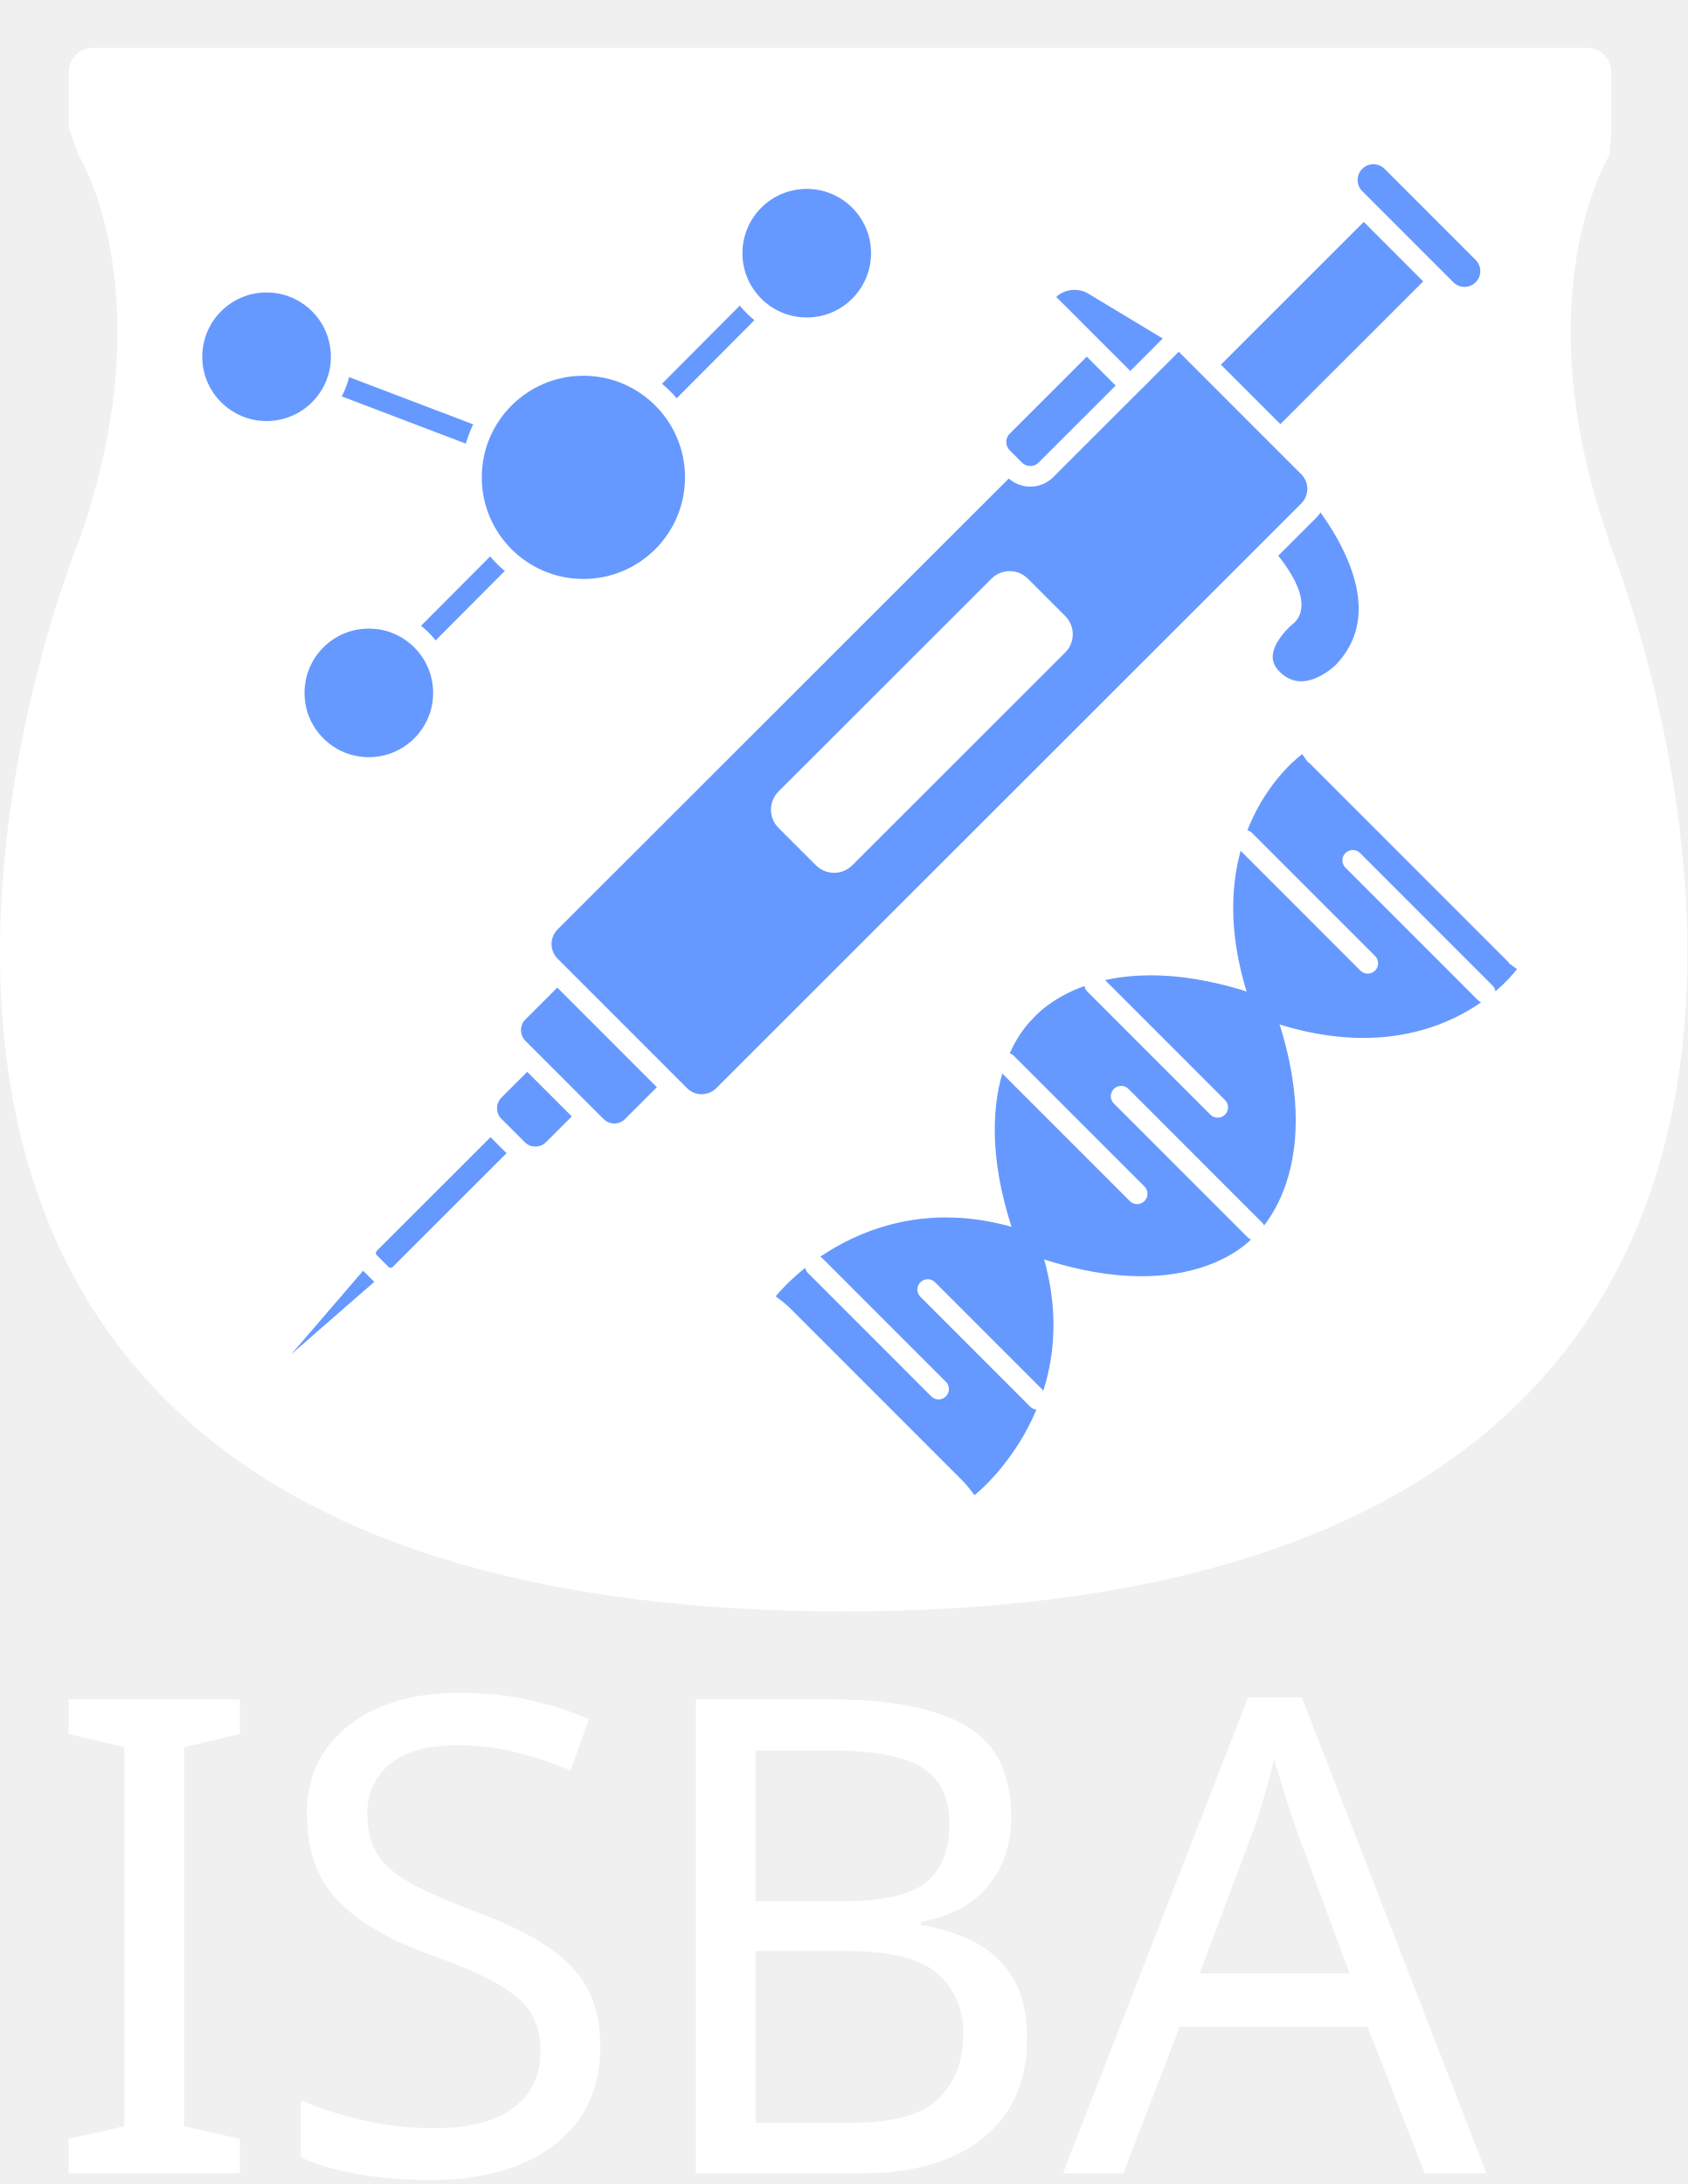
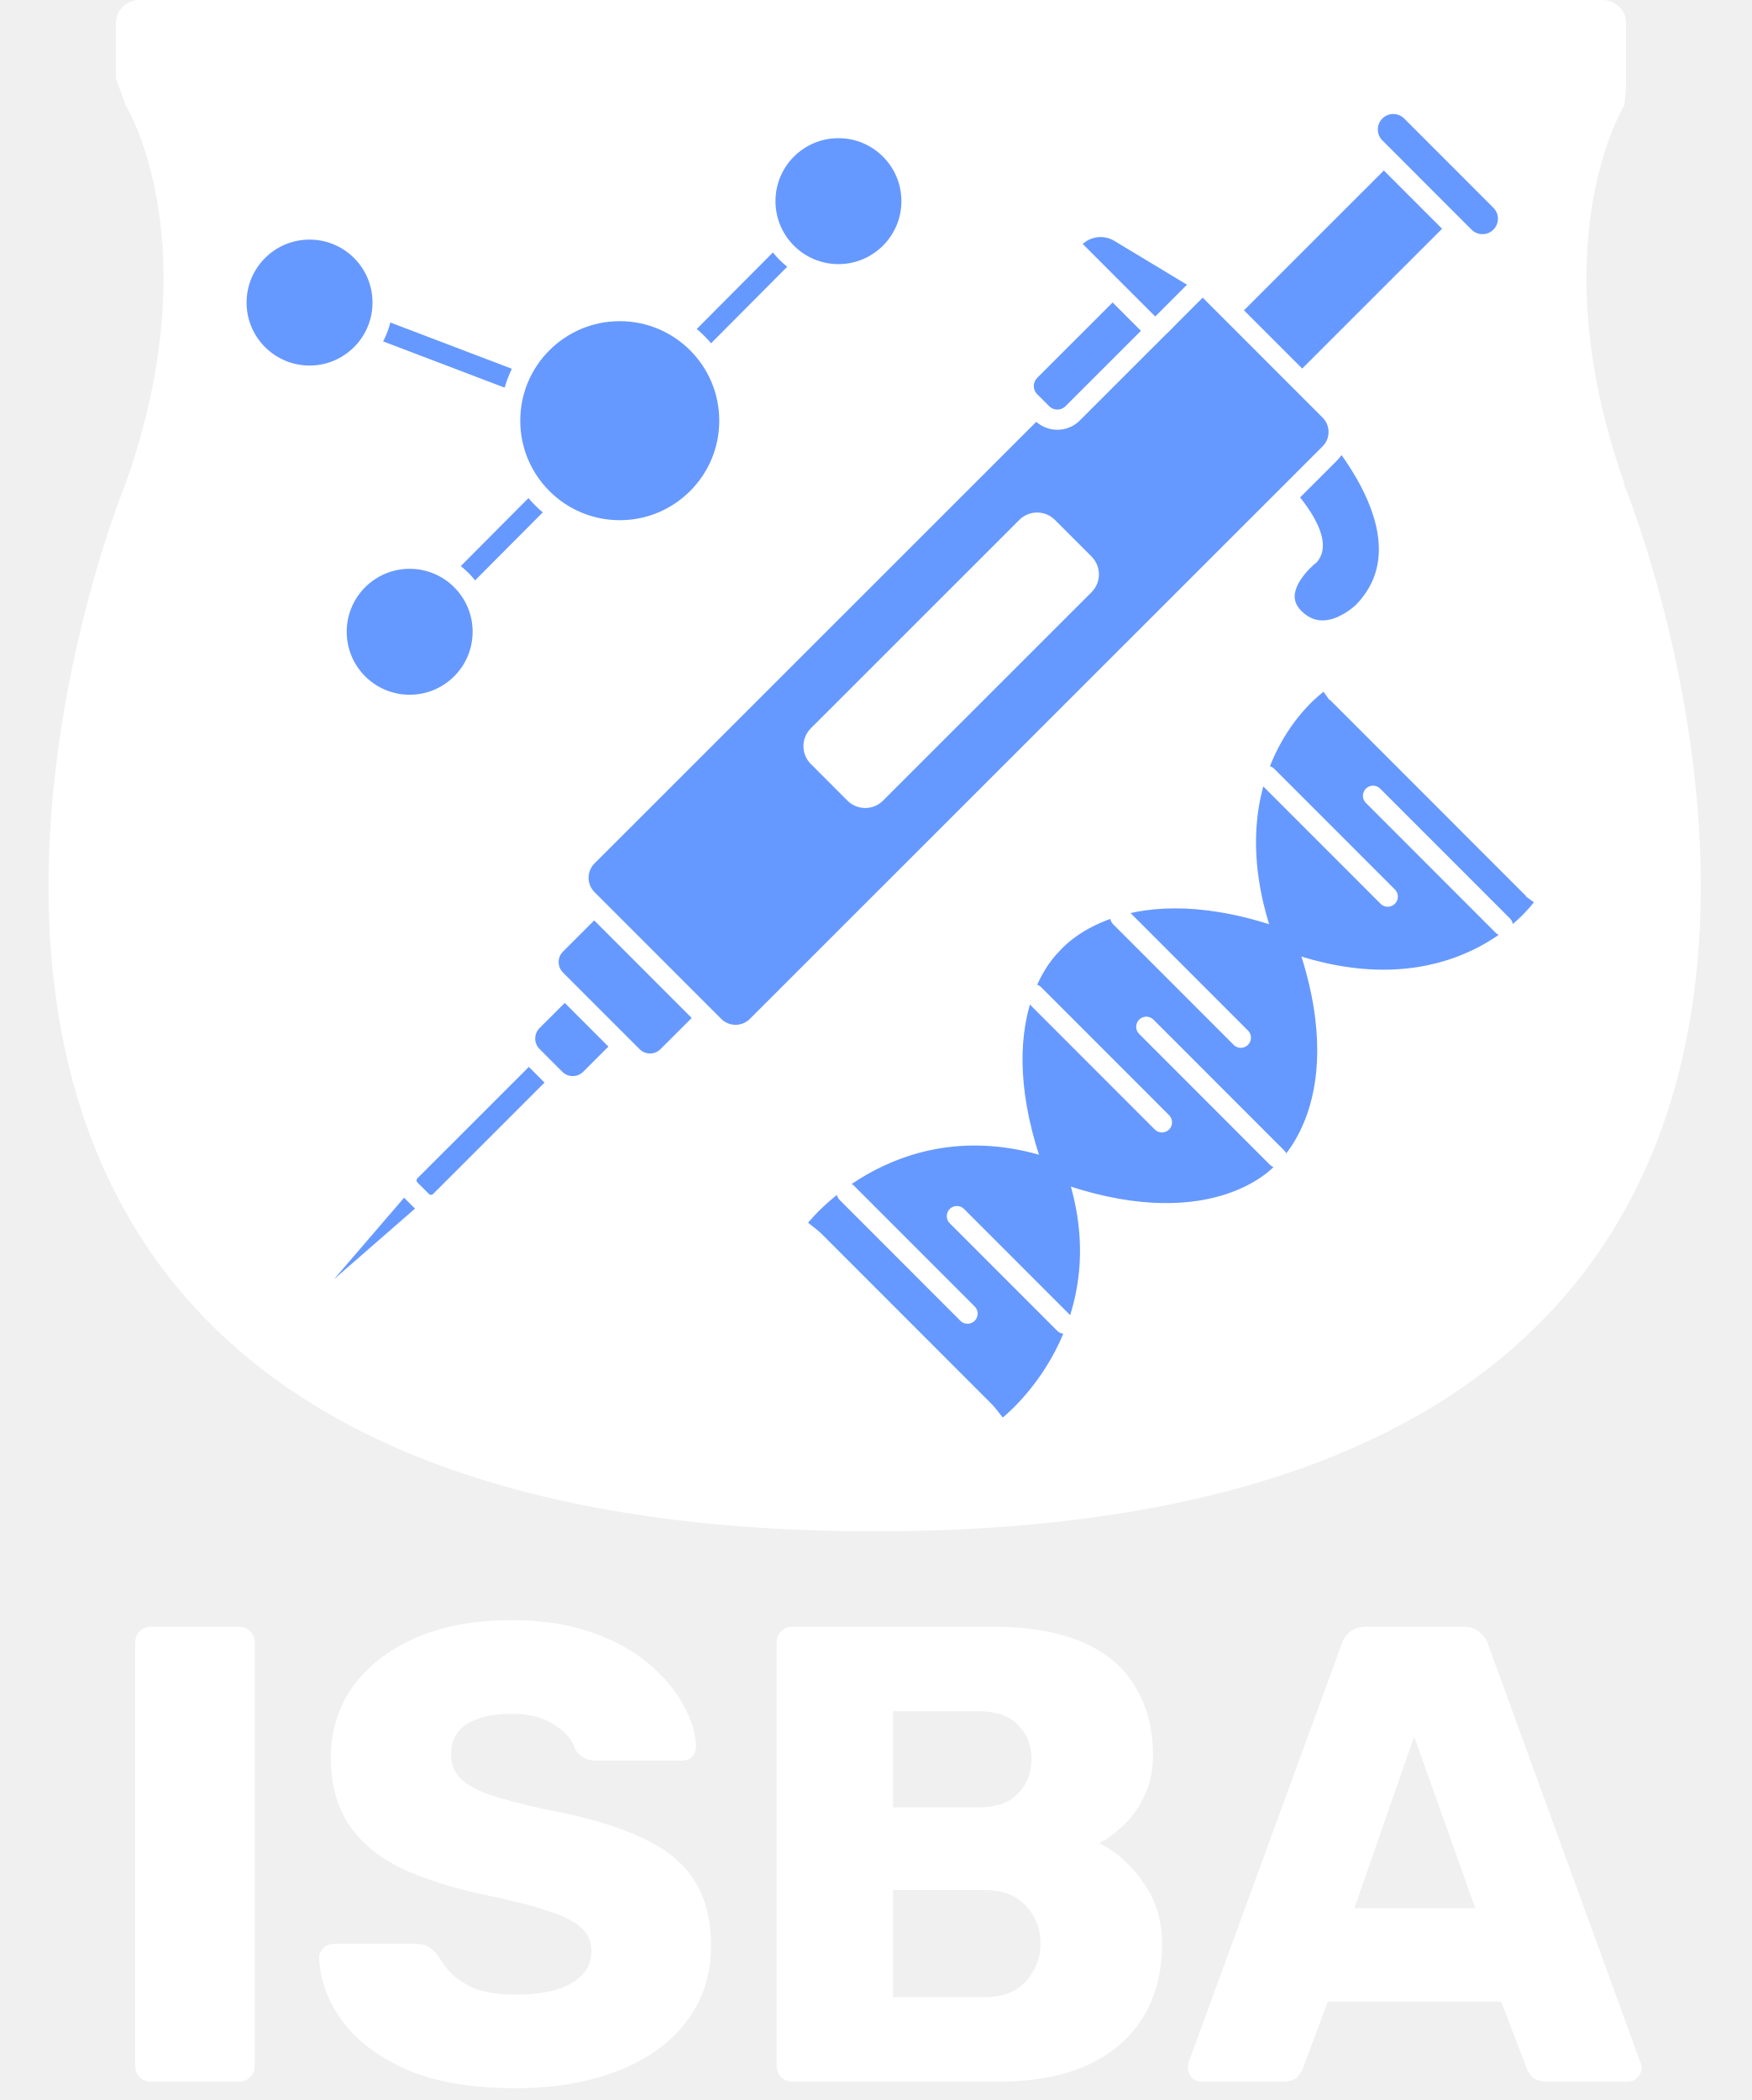
- <svg xmlns="http://www.w3.org/2000/svg" version="1.1" id="Layer_1" x="0px" y="0px" viewBox="0 0 2287.98 2961.59" style="enable-background:new 0 0 2287.98 2961.59;" xml:space="preserve">
-   <style type="text/css">
+ <svg xmlns="http://www.w3.org/2000/svg" version="1.1" id="Layer_1" x="0px" y="0px" viewBox="0 0 2425.03 2907.62" xml:space="preserve" width="2425.03" height="2907.62">
+   <defs id="defs75" />
+   <style type="text/css" id="style2">
	.st0{fill:#FFFFFF;}
	.st1{fill:none;stroke:#6699FF;stroke-width:28;stroke-miterlimit:10;}
	.st2{fill:#6699FF;stroke:#FFFFFF;stroke-width:28;stroke-miterlimit:10;}
	.st3{fill:#6699FF;}
	.st4{fill:#6699FF;stroke:#FFFFFF;stroke-width:8;stroke-miterlimit:10;}
	.st5{fill:#FFFFFF;stroke:#FFFFFF;stroke-width:28;stroke-miterlimit:10;}
	.st6{fill:none;stroke:#FFFFFF;stroke-width:28;stroke-linecap:round;stroke-miterlimit:10;}
	.st7{fill:none;}
- 	.st8{font-family:'Rubik-Bold';}
- 	.st9{font-size:900px;}
</style>
-   <path class="st0" d="M2184.64,183.3V97.41c0-17.99-14.58-32.57-32.57-32.57H125.78c-17.99,0-32.57,14.58-32.57,32.57v75.5  l13.51,37.64c0,0,118.26,189.73,0,523.75c0,0-598.03,1449.38,1037.27,1450.88c1635.3-1.5,1037.27-1450.88,1037.27-1450.88h0.95  c-118.26-334.02,0-523.75,0-523.75L2184.64,183.3z" />
-   <line class="st1" x1="361.44" y1="483.77" x2="791.02" y2="647.31" />
-   <line class="st1" x1="500.08" y1="939.58" x2="1165.1" y2="271.49" />
-   <circle class="st2" cx="500.08" cy="939.58" r="101.19" />
-   <circle class="st2" cx="1093.84" cy="343.34" r="101.19" />
-   <circle class="st2" cx="791.02" cy="647.31" r="151.79" />
-   <circle class="st2" cx="361.44" cy="483.77" r="101.19" />
-   <g>
-     <path class="st3" d="M1063.48,1766.2c0,0,123.64-157.42,332.95-80.3l-2.61-2.62c77.02,209.35-80.46,332.91-80.46,332.91" />
-     <path class="st3" d="M1712.68,1364.89c81.63,221.98-24.49,304.47-24.49,304.47s-82.44,93.66-291.76,16.54l-2.61-2.62   c-77.02-209.35,16.67-291.75,16.67-291.75s82.54-106.09,304.48-24.35L1712.68,1364.89z" />
-     <path class="st3" d="M1774.4,1033.78c0,0-145.33,103.77-61.72,331.11l2.29,2.29c227.3,83.71,331.14-61.57,331.14-61.57" />
+   <path class="st0" d="M 2251.85,118.46 V 32.57 C 2251.85,14.58 2237.27,0 2219.28,0 H 192.99 c -17.99,0 -32.57,14.58 -32.57,32.57 v 75.5 l 13.51,37.64 c 0,0 118.26,189.73 0,523.75 0,0 -598.03,1449.38 1037.27,1450.88 1635.3,-1.5 1037.27,-1450.88 1037.27,-1450.88 h 0.95 c -118.26,-334.02 0,-523.75 0,-523.75 z" id="path4" />
+   <line class="st1" x1="428.65" y1="418.93" x2="858.23" y2="582.47" id="line6" />
+   <line class="st1" x1="567.29" y1="874.74" x2="1232.31" y2="206.65" id="line8" />
+   <circle class="st2" cx="567.29" cy="874.74" r="101.19" id="circle10" />
+   <circle class="st2" cx="1161.05" cy="278.5" r="101.19" id="circle12" />
+   <circle class="st2" cx="858.23" cy="582.47" r="151.79" id="circle14" />
+   <circle class="st2" cx="428.65" cy="418.93" r="101.19" id="circle16" />
+   <g id="g24" transform="translate(767.29,1239.06)">
+     <path class="st3" d="m 363.4,462.3 c 0,0 123.64,-157.42 332.95,-80.3 l -2.61,-2.62 c 77.02,209.35 -80.46,332.91 -80.46,332.91" id="path18" />
+     <path class="st3" d="m 1012.6,60.99 c 81.63,221.98 -24.49,304.47 -24.49,304.47 0,0 -82.44,93.66 -291.76,16.54 l -2.61,-2.62 C 616.72,170.03 710.41,87.63 710.41,87.63 c 0,0 82.54,-106.09 304.48,-24.35 z" id="path20" />
+     <path class="st3" d="m 1074.32,-270.12 c 0,0 -145.33,103.77 -61.72,331.11 l 2.29,2.29 c 227.3,83.71 331.14,-61.57 331.14,-61.57" id="path22" />
  </g>
-   <path class="st2" d="M1758.27,634.61c0,0,169.6,166.2,62.4,277.28c0,0-50.17,50.25-93.4,10.93s16.82-87.55,16.82-87.55  s34.99-19.44-56.89-112.11" />
-   <path class="st2" d="M1960.9,370.18l-237.4,237.29c-7.48,7.47-19.59,7.47-27.07-0.01l-73.34-73.38c-7.47-7.48-7.47-19.59,0.01-27.07  l237.4-237.29c7.48-7.47,19.59-7.47,27.07,0.01l73.34,73.38C1968.38,350.59,1968.38,362.71,1960.9,370.18z" />
-   <polyline class="st4" points="519.61,1732.98 355.96,1875.68 501.87,1705.95 " />
-   <path class="st2" d="M765.07,1505.36L542.5,1727.83c-7.1,7.1-18.62,7.1-25.72-0.01l-15.79-15.8c-7.1-7.1-7.1-18.62,0.01-25.72  l222.56-222.47c7.1-7.1,18.62-7.1,25.72,0.01l15.79,15.8C772.17,1486.74,772.17,1498.26,765.07,1505.36z" />
-   <path class="st2" d="M848.24,1460.78l-97.97,97.92c-13.45,13.45-35.26,13.44-48.71-0.01l-31.54-31.55  c-13.45-13.45-13.44-35.26,0.01-48.71l97.97-97.92c13.45-13.45,35.26-13.44,48.71,0.01l31.54,31.55  C861.69,1425.53,861.69,1447.34,848.24,1460.78z" />
-   <path class="st2" d="M946.91,1437.82l-89.64,89.6c-13.45,13.45-35.26,13.44-48.71-0.01l-106.1-106.17  c-13.45-13.45-13.44-35.26,0.01-48.71l89.64-89.6c13.45-13.45,35.26-13.44,48.71,0.01l106.11,106.17  C960.37,1402.57,960.37,1424.37,946.91,1437.82z" />
-   <path class="st2" d="M1774.2,692.73l-793.07,792.71c-16.45,16.44-43.12,16.44-59.56-0.01l-175.41-175.48  c-16.44-16.45-16.43-43.12,0.02-59.56l793.08-792.71c16.45-16.44,43.12-16.44,59.56,0.01l175.4,175.48  C1790.66,649.62,1790.66,676.29,1774.2,692.73z" />
-   <path class="st2" d="M1546.07,509.29L1418.2,637.1c-11.74,11.74-30.78,11.73-42.52-0.01l-16.47-16.48  c-11.74-11.74-11.73-30.78,0.01-42.52l127.86-127.8c11.74-11.74,30.78-11.73,42.52,0.01l16.48,16.48  C1557.81,478.52,1557.81,497.56,1546.07,509.29z" />
-   <path class="st2" d="M1589.89,465.49l-48.69,48.67c-4.8,4.8-12.59,4.8-17.39,0L1421,411.3c-4.8-4.8-4.8-12.59,0-17.39l0,0  c16.21-16.2,41.27-19.53,61.14-8.13l107.45,64.77C1596.62,454.58,1595.62,459.76,1589.89,465.49z" />
-   <path class="st2" d="M2010.71,392.71L2010.71,392.71c-13.83,13.82-36.24,13.81-50.06-0.01l-123.52-123.58  c-13.82-13.83-13.81-36.24,0.01-50.06l0,0c13.83-13.82,36.24-13.81,50.06,0.01l123.52,123.58  C2024.54,356.48,2024.54,378.89,2010.71,392.71z" />
-   <path class="st5" d="M1434.42,874.87l-288.72,288.59c-8.16,8.16-21.39,8.15-29.54-0.01l-50.69-50.72  c-8.16-8.16-8.15-21.39,0.01-29.54L1354.2,794.6c8.16-8.16,21.39-8.15,29.54,0.01l50.69,50.72  C1442.58,853.49,1442.58,866.72,1434.42,874.87z" />
-   <g>
-     <path class="st1" d="M1773.74,1034.08c0,0-145.33,103.77-61.72,331.11c81.63,221.98-24.49,304.47-24.49,304.47   s-82.45,93.65-291.76,16.53s-332.95,80.3-332.95,80.3" />
-     <path class="st1" d="M2045.44,1305.91c0,0-103.83,145.28-331.14,61.57c-221.94-81.74-304.48,24.35-304.48,24.35   s-93.7,82.4-16.67,291.75s-80.46,332.91-80.46,332.91" />
-     <line class="st6" x1="1834.16" y1="1166.68" x2="2013.84" y2="1346.44" />
-     <line class="st6" x1="1854.48" y1="1306.28" x2="1687.64" y2="1139.37" />
-     <line class="st6" x1="1651.04" y1="1501.62" x2="1484.21" y2="1334.71" />
-     <line class="st6" x1="1520.17" y1="1486.52" x2="1701.3" y2="1667.73" />
-     <line class="st6" x1="1541.79" y1="1618.82" x2="1364.66" y2="1441.61" />
-     <line class="st6" x1="1257.88" y1="1748.68" x2="1406.68" y2="1897.55" />
-     <line class="st6" x1="1272.59" y1="1883.67" x2="1105.49" y2="1716.49" />
+   <path class="st2" d="m 1825.48,569.77 c 0,0 169.6,166.2 62.4,277.28 0,0 -50.17,50.25 -93.4,10.93 -43.23,-39.32 16.82,-87.55 16.82,-87.55 0,0 34.99,-19.44 -56.89,-112.11" id="path26" />
+   <path class="st2" d="m 2028.11,305.34 -237.4,237.29 c -7.48,7.47 -19.59,7.47 -27.07,-0.01 l -73.34,-73.38 c -7.47,-7.48 -7.47,-19.59 0.01,-27.07 l 237.4,-237.29 c 7.48,-7.47 19.59,-7.47 27.07,0.01 l 73.34,73.38 c 7.47,7.48 7.47,19.6 -0.01,27.07 z" id="path28" />
+   <polyline class="st4" points="-180.47,429.08 -344.12,571.78 -198.21,402.05 " id="polyline30" transform="translate(767.29,1239.06)" />
+   <path class="st2" d="m 832.28,1440.52 -222.57,222.47 c -7.1,7.1 -18.62,7.1 -25.72,-0.01 l -15.79,-15.8 c -7.1,-7.1 -7.1,-18.62 0.01,-25.72 l 222.56,-222.47 c 7.1,-7.1 18.62,-7.1 25.72,0.01 l 15.79,15.8 c 7.1,7.1 7.1,18.62 0,25.72 z" id="path32" />
+   <path class="st2" d="m 915.45,1395.94 -97.97,97.92 c -13.45,13.45 -35.26,13.44 -48.71,-0.01 l -31.54,-31.55 c -13.45,-13.45 -13.44,-35.26 0.01,-48.71 l 97.97,-97.92 c 13.45,-13.45 35.26,-13.44 48.71,0.01 l 31.54,31.55 c 13.44,13.46 13.44,35.27 -0.01,48.71 z" id="path34" />
+   <path class="st2" d="m 1014.12,1372.98 -89.64,89.6 c -13.45,13.45 -35.26,13.44 -48.71,-0.01 l -106.1,-106.17 c -13.45,-13.45 -13.44,-35.26 0.01,-48.71 l 89.64,-89.6 c 13.45,-13.45 35.26,-13.44 48.71,0.01 L 1014.14,1324.27 c 13.44,13.46 13.44,35.26 -0.02,48.71 z" id="path36" />
+   <path class="st2" d="m 1841.41,627.89 -793.07,792.71 c -16.45,16.44 -43.12,16.44 -59.56,-0.01 l -175.41,-175.48 c -16.44,-16.45 -16.43,-43.12 0.02,-59.56 L 1606.47,392.84 c 16.45,-16.44 43.12,-16.44 59.56,0.01 l 175.4,175.48 c 16.44,16.45 16.44,43.12 -0.02,59.56 z" id="path38" />
+   <path class="st2" d="m 1613.28,444.45 -127.87,127.81 c -11.74,11.74 -30.78,11.73 -42.52,-0.01 l -16.47,-16.48 c -11.74,-11.74 -11.73,-30.78 0.01,-42.52 l 127.86,-127.8 c 11.74,-11.74 30.78,-11.73 42.52,0.01 l 16.48,16.48 c 11.73,11.74 11.73,30.78 -0.01,42.51 z" id="path40" />
+   <path class="st2" d="m 1657.1,400.65 -48.69,48.67 c -4.8,4.8 -12.59,4.8 -17.39,0 L 1488.21,346.46 c -4.8,-4.8 -4.8,-12.59 0,-17.39 v 0 c 16.21,-16.2 41.27,-19.53 61.14,-8.13 l 107.45,64.77 c 7.03,4.03 6.03,9.21 0.3,14.94 z" id="path42" />
+   <path class="st2" d="m 2077.92,327.87 v 0 c -13.83,13.82 -36.24,13.81 -50.06,-0.01 L 1904.34,204.28 c -13.82,-13.83 -13.81,-36.24 0.01,-50.06 v 0 c 13.83,-13.82 36.24,-13.81 50.06,0.01 l 123.52,123.58 c 13.82,13.83 13.82,36.24 -0.01,50.06 z" id="path44" />
+   <path class="st5" d="m 1501.63,810.03 -288.72,288.59 c -8.16,8.16 -21.39,8.15 -29.54,-0.01 l -50.69,-50.72 c -8.16,-8.16 -8.15,-21.39 0.01,-29.54 l 288.72,-288.59 c 8.16,-8.16 21.39,-8.15 29.54,0.01 l 50.69,50.72 c 8.15,8.16 8.15,21.39 -0.01,29.54 z" id="path46" />
+   <g id="g66" transform="translate(767.29,1239.06)">
+     <path class="st1" d="m 1073.66,-269.82 c 0,0 -145.33,103.77 -61.72,331.11 81.63,221.98 -24.49,304.47 -24.49,304.47 0,0 -82.45,93.65 -291.76,16.53 -209.31,-77.12 -332.95,80.3 -332.95,80.3" id="path48" />
+     <path class="st1" d="m 1345.36,2.01 c 0,0 -103.83,145.28 -331.14,61.57 -221.94,-81.74 -304.48,24.35 -304.48,24.35 0,0 -93.7,82.4 -16.67,291.75 77.03,209.35 -80.46,332.91 -80.46,332.91" id="path50" />
+     <line class="st6" x1="1134.08" y1="-137.22" x2="1313.76" y2="42.54" id="line52" />
+     <line class="st6" x1="1154.4" y1="2.38" x2="987.56" y2="-164.53" id="line54" />
+     <line class="st6" x1="950.96" y1="197.72" x2="784.13" y2="30.81" id="line56" />
+     <line class="st6" x1="820.09" y1="182.62" x2="1001.22" y2="363.83" id="line58" />
+     <line class="st6" x1="841.71" y1="314.92" x2="664.58" y2="137.71" id="line60" />
+     <line class="st6" x1="557.8" y1="444.78" x2="706.6" y2="593.65" id="line62" />
+     <line class="st6" x1="572.51" y1="579.77" x2="405.41" y2="412.59" id="line64" />
  </g>
-   <rect x="-67.21" y="2291.92" class="st7" width="2425.03" height="680.54" />
-   <text transform="matrix(1 0 0 1 56.9987 2947.112)" class="st0 st8 st9">ISBA</text>
+   <rect x="0" y="2227.08" class="st7" width="2425.03" height="680.54" id="rect68" />
+   <g aria-label="ISBA" id="text70" style="font-size:900px;font-family:Rubik-Bold;fill:#ffffff" class="st0">
+     <path d="m 209.71,2882.276 q -9.9,0 -16.2,-6.3 -6.3,-6.3 -6.3,-16.2 v -585 q 0,-9.9 6.3,-16.2 6.3,-6.3 16.2,-6.3 h 120.6 q 9.9,0 16.2,6.3 6.3,6.3 6.3,16.2 v 585 q 0,9.9 -6.3,16.2 -6.3,6.3 -16.2,6.3 z" style="font-weight:bold;font-family:Rubik;-inkscape-font-specification:'Rubik Bold'" id="path339" />
+     <path d="m 713.71,2891.276 q -90,0 -149.4,-25.2 -59.4,-26.1 -90,-67.5 -30.6,-41.4 -32.4,-88.2 0,-7.2 5.4,-12.6 6.3,-6.3 14.4,-6.3 h 113.4 q 12.6,0 18.9,4.5 7.2,4.5 12.6,11.7 7.2,13.5 19.8,26.1 13.5,12.6 34.2,20.7 21.6,7.2 53.1,7.2 52.2,0 78.3,-16.2 27,-16.2 27,-44.1 0,-19.8 -14.4,-32.4 -14.4,-13.5 -46.8,-23.4 -31.5,-10.8 -84.6,-21.6 -68.4,-14.4 -117,-36.9 -47.7,-23.4 -72.9,-60.3 -25.2,-37.8 -25.2,-93.6 0,-54.9 30.6,-98.1 31.5,-43.2 87.3,-67.5 55.8,-24.3 132.3,-24.3 62.1,0 108.9,16.2 47.7,16.2 80.1,43.2 32.4,27 48.6,57.6 17.1,29.7 18,58.5 0,7.2 -5.4,13.5 -5.4,5.4 -13.5,5.4 h -118.8 q -9.9,0 -17.1,-3.6 -7.2,-3.6 -12.6,-11.7 -5.4,-19.8 -28.8,-34.2 -22.5,-15.3 -59.4,-15.3 -39.6,0 -62.1,14.4 -21.6,13.5 -21.6,42.3 0,18 11.7,31.5 12.6,13.5 40.5,23.4 28.8,9.9 78.3,20.7 81.9,15.3 132.3,38.7 50.4,22.5 73.8,59.4 23.4,36 23.4,90.9 0,61.2 -35.1,106.2 -34.2,44.1 -95.4,67.5 -61.2,23.4 -140.4,23.4 z" style="font-weight:bold;font-family:Rubik;-inkscape-font-specification:'Rubik Bold'" id="path341" />
+     <path d="m 1098.008,2882.276 q -9.9,0 -16.2,-6.3 -6.3,-6.3 -6.3,-16.2 v -585 q 0,-9.9 6.3,-16.2 6.3,-6.3 16.2,-6.3 h 274.5 q 77.4,0 126.9,21.6 49.5,21.6 72.9,62.1 24.3,39.6 24.3,94.5 0,32.4 -12.6,57.6 -11.7,24.3 -29.7,40.5 -17.1,16.2 -32.4,23.4 34.2,16.2 60.3,53.1 27,36.9 27,86.4 0,59.4 -27,102.6 -26.1,42.3 -77.4,65.7 -50.4,22.5 -124.2,22.5 z m 138.6,-117 h 126 q 38.7,0 58.5,-22.5 19.8,-22.5 19.8,-51.3 0,-31.5 -20.7,-53.1 -19.8,-21.6 -57.6,-21.6 h -126 z m 0,-262.8 h 117.9 q 36.9,0 54.9,-18.9 18.9,-18.9 18.9,-48.6 0,-28.8 -18.9,-46.8 -18,-18.9 -54.9,-18.9 h -117.9 z" style="font-weight:bold;font-family:Rubik;-inkscape-font-specification:'Rubik Bold'" id="path343" />
+     <path d="m 1663.994,2882.276 q -7.2,0 -13.5,-5.4 -5.4,-6.3 -5.4,-13.5 0,-4.5 0.9,-8.1 l 211.5,-577.8 q 2.7,-9.9 10.8,-17.1 9,-8.1 24.3,-8.1 h 133.2 q 15.3,0 23.4,8.1 9,7.2 11.7,17.1 l 210.6,577.8 q 1.8,3.6 1.8,8.1 0,7.2 -6.3,13.5 -5.4,5.4 -13.5,5.4 h -110.7 q -13.5,0 -20.7,-6.3 -6.3,-7.2 -8.1,-12.6 l -35.1,-91.8 h -240.3 l -34.2,91.8 q -1.8,5.4 -8.1,12.6 -6.3,6.3 -21.6,6.3 z m 211.5,-240.3 h 167.4 l -84.6,-237.6 z" style="font-weight:bold;font-family:Rubik;-inkscape-font-specification:'Rubik Bold'" id="path345" />
+   </g>
</svg>
